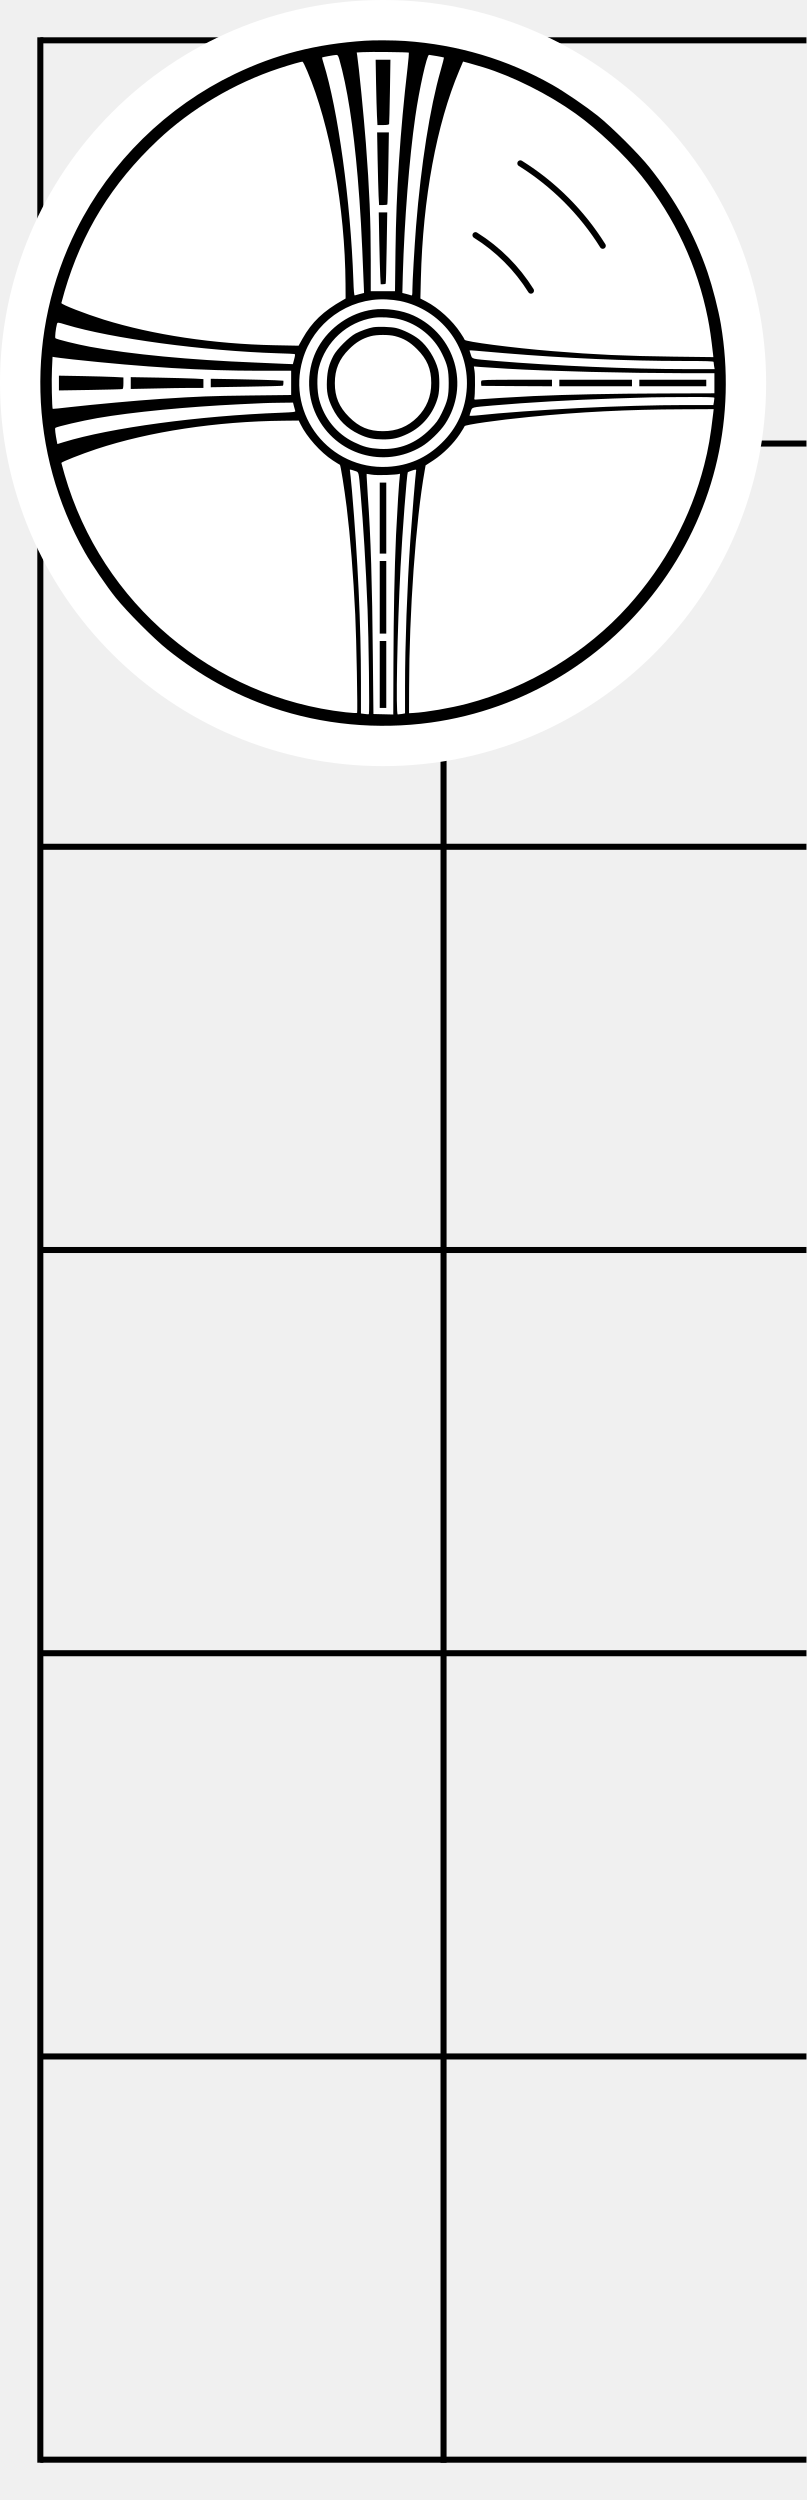
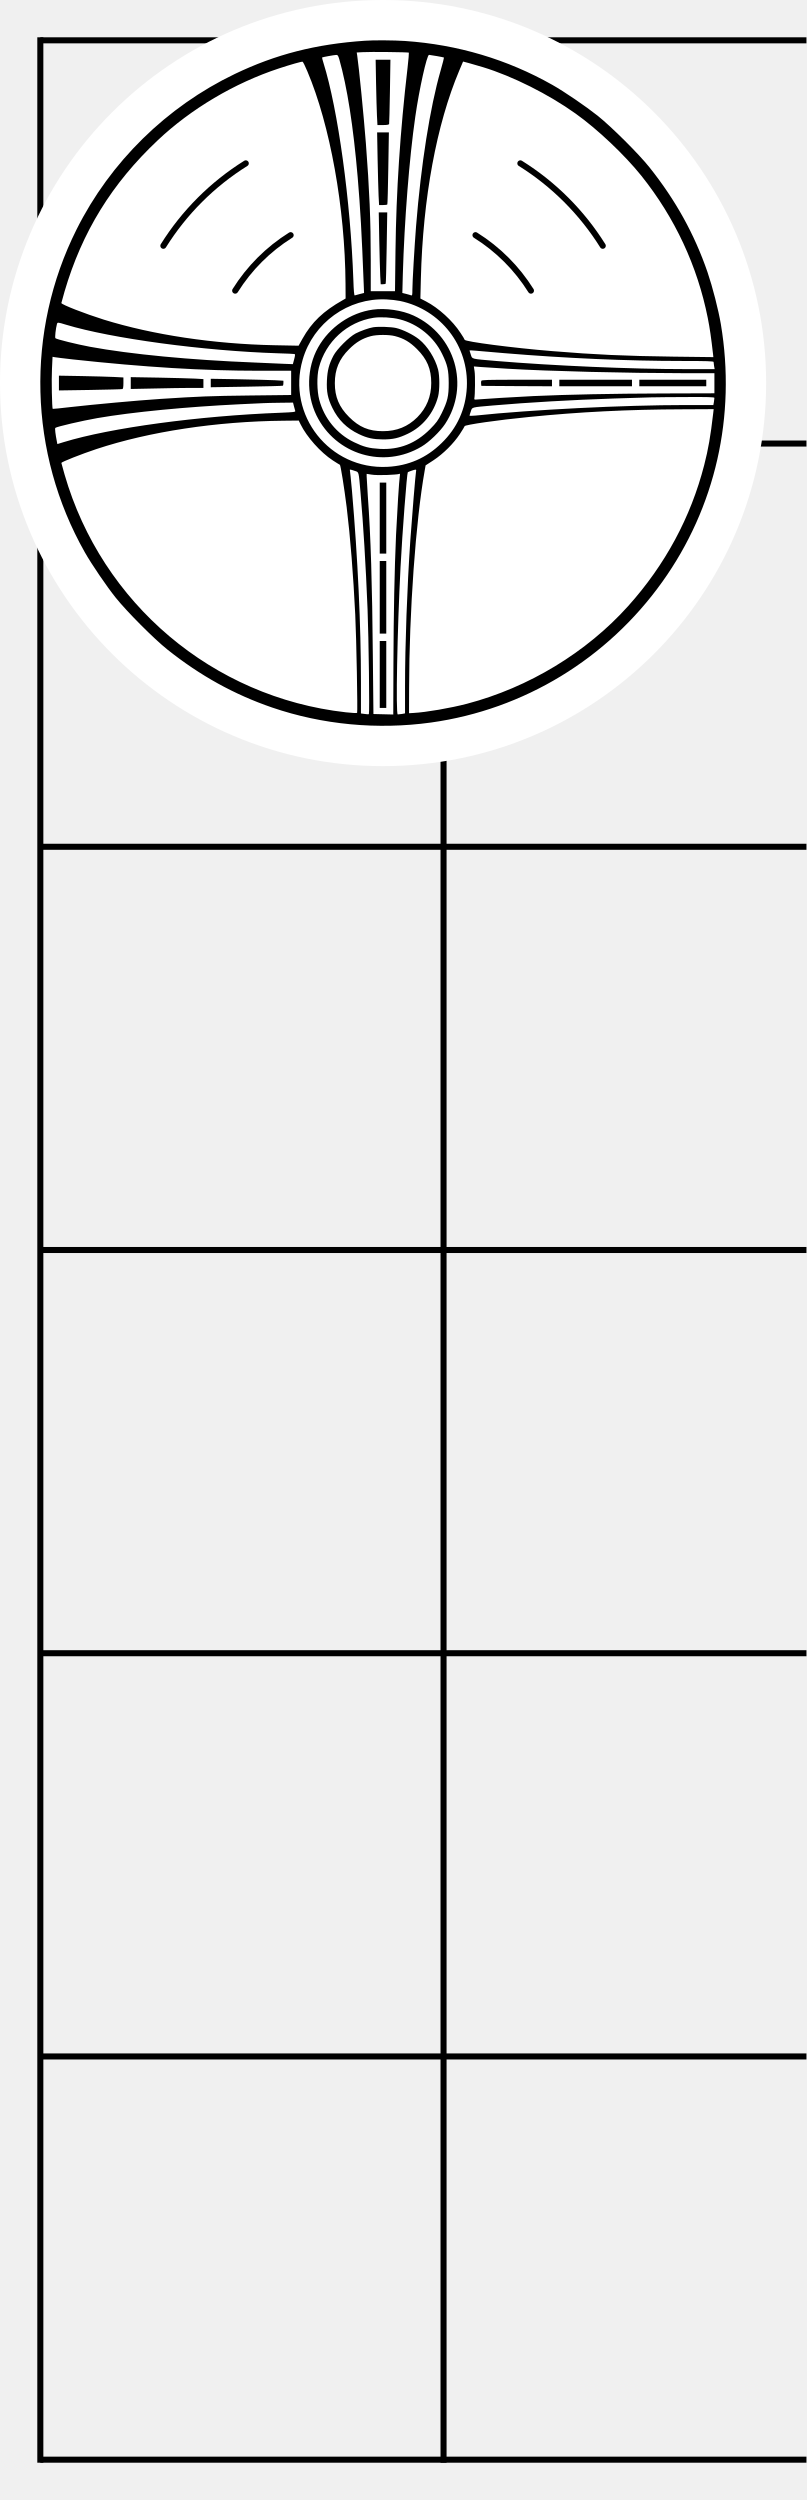
<svg xmlns="http://www.w3.org/2000/svg" xmlns:xlink="http://www.w3.org/1999/xlink" width="200mm" height="620mm" viewBox="0 0 200 620" version="1.1" id="svg8">
  <defs id="defs2" />
  <g id="layer1" transform="translate(0,323)">
    <path style="fill:none;stroke:#000000;stroke-width:1.5;stroke-linecap:butt;stroke-linejoin:miter;stroke-miterlimit:4;stroke-dasharray:none;stroke-opacity:1" d="M 10,287 H 200" id="path41" />
    <use x="0" y="0" xlink:href="#path41" id="use848" transform="translate(0,-100)" width="100%" height="100%" />
    <use x="0" y="0" xlink:href="#path41" id="use852" transform="translate(0,-200)" width="100%" height="100%" />
    <use x="0" y="0" xlink:href="#path41" id="use854" transform="translate(0,-300)" width="100%" height="100%" />
    <use x="0" y="0" xlink:href="#path41" id="use856" transform="translate(0,-400)" width="100%" height="100%" />
    <use x="0" y="0" xlink:href="#path41" id="use858" transform="translate(0,-500)" width="100%" height="100%" />
    <use x="0" y="0" xlink:href="#path41" id="use860" transform="translate(0,-600)" width="100%" height="100%" />
    <path style="fill:none;stroke:#000000;stroke-width:1.5;stroke-linecap:butt;stroke-linejoin:miter;stroke-miterlimit:4;stroke-dasharray:none;stroke-opacity:1" d="m 10,-313.75 v 601.5" id="path862" />
    <use x="0" y="0" xlink:href="#path862" id="use864" transform="translate(100)" width="100%" height="100%" />
    <circle style="opacity:1;fill:#ffffff;fill-opacity:1;fill-rule:nonzero;stroke:none;stroke-width:2;stroke-linecap:round;stroke-linejoin:round;stroke-miterlimit:4;stroke-dasharray:none;stroke-dashoffset:0;stroke-opacity:1;paint-order:markers stroke fill" id="path17" cx="95" cy="-228" r="95" />
    <path id="path354" style="fill:#000000;stroke:none;stroke-width:0.035" d="m 94.175,-155.74 v 8.3 h 0.81 0.81 v -8.3 -8.3 h -0.81 -0.81 z m 0,-19.131 v 9.009 h 0.81 0.81 v -9.009 -9.009 h -0.81 -0.81 z m 0,-19.637 v 8.806 h 0.81 0.81 v -8.806 -8.806 h -0.81 -0.81 z m 64.378,-33.505 v 0.81 h 8.3 8.3 v -0.81 -0.81 h -8.3 -8.3 z m -19.84,0 v 0.81 h 9.009 9.009 v -0.81 -0.81 h -9.009 -9.009 z m -19.354,-0.526 c -0.061,0.162 -0.081,0.506 -0.041,0.769 l 0.061,0.466 8.766,0.061 8.746,0.04 v -0.81 -0.81 h -8.705 c -7.369,0 -8.725,0.041 -8.827,0.283 z m -67.091,0.526 v 1.053 l 8.867,-0.142 c 4.859,-0.081 8.908,-0.182 9.009,-0.243 0.081,-0.041 0.142,-0.344 0.142,-0.668 v -0.567 l -2.065,-0.121 c -1.154,-0.061 -5.203,-0.162 -9.009,-0.243 l -6.944,-0.121 z m -19.84,0.02 v 1.458 l 5.932,-0.121 c 3.239,-0.081 7.308,-0.142 9.009,-0.142 h 3.077 v -1.093 -1.093 l -2.065,-0.121 c -1.154,-0.061 -5.203,-0.162 -9.009,-0.243 l -6.944,-0.121 z m -17.815,-0.02 v 1.842 l 7.754,-0.121 c 4.251,-0.081 7.855,-0.162 7.997,-0.223 0.162,-0.041 0.243,-0.526 0.243,-1.478 v -1.397 l -2.267,-0.121 c -1.255,-0.061 -4.859,-0.162 -7.997,-0.223 l -5.729,-0.101 z m 77.942,-13.827 c -1.053,0.162 -3.178,0.931 -4.353,1.539 -1.62,0.85 -4.656,3.887 -5.507,5.507 -1.113,2.146 -1.498,3.624 -1.62,6.175 -0.121,2.814 0.202,4.413 1.356,6.782 1.458,2.976 3.583,5.081 6.579,6.499 2.065,0.992 3.543,1.296 5.972,1.316 2.49,0 3.907,-0.324 6.175,-1.417 3.685,-1.761 6.418,-5.122 7.49,-9.232 0.405,-1.599 0.405,-5.081 0,-6.681 -0.729,-2.794 -2.632,-5.81 -4.717,-7.49 -1.437,-1.154 -3.988,-2.409 -5.709,-2.814 -1.215,-0.283 -4.413,-0.385 -5.668,-0.182 z m 5.365,2.186 c 2.207,0.567 3.725,1.458 5.486,3.219 2.51,2.51 3.543,4.94 3.543,8.422 0,3.34 -1.154,6.175 -3.462,8.503 -2.348,2.328 -5.081,3.442 -8.523,3.442 -3.502,0 -5.871,-0.992 -8.402,-3.523 -2.47,-2.47 -3.523,-4.98 -3.523,-8.381 0,-3.421 1.073,-5.992 3.543,-8.442 1.721,-1.721 3.28,-2.652 5.385,-3.219 1.458,-0.385 4.454,-0.405 5.952,-0.02 z m -5.446,-6.559 c -5.547,0.749 -10.79,4.373 -13.584,9.373 -2.814,5.041 -2.976,11.56 -0.425,16.823 4.778,9.798 16.702,13.361 26.075,7.774 1.883,-1.113 4.596,-3.725 5.851,-5.628 6.195,-9.454 2.531,-22.087 -7.814,-26.865 -2.834,-1.316 -6.944,-1.923 -10.102,-1.478 z m 6.66,2.409 c 4.535,1.154 8.503,4.393 10.527,8.604 1.336,2.733 1.599,3.988 1.62,7.187 0,3.3 -0.283,4.494 -1.741,7.49 -0.911,1.822 -1.296,2.348 -2.895,3.968 -3.543,3.543 -7.592,5.142 -12.471,4.879 -2.612,-0.142 -4.008,-0.506 -6.377,-1.66 -4.251,-2.045 -7.389,-5.891 -8.624,-10.527 -0.567,-2.146 -0.628,-5.851 -0.101,-7.895 1.66,-6.499 7.025,-11.418 13.584,-12.43 1.68,-0.263 4.616,-0.101 6.478,0.385 z m -5.081,-19.698 c 0.081,3.765 0.182,7.774 0.243,8.908 l 0.121,2.085 h 0.567 c 0.324,0 0.628,-0.061 0.668,-0.162 0.061,-0.081 0.162,-4.089 0.243,-8.908 l 0.142,-8.746 h -1.053 -1.053 z m -0.405,-19.941 c 0.081,3.705 0.182,7.774 0.243,9.009 l 0.121,2.288 h 0.972 c 0.547,0 1.032,-0.061 1.073,-0.162 0.061,-0.081 0.162,-4.13 0.243,-9.009 l 0.142,-8.847 h -1.458 -1.458 z m -0.385,-18.929 c 0.061,3.219 0.162,6.863 0.223,8.098 l 0.121,2.288 h 1.397 c 0.951,0 1.437,-0.081 1.498,-0.263 0.041,-0.121 0.121,-3.765 0.202,-8.098 l 0.121,-7.835 h -1.842 -1.822 z m -2.733,-10.527 c -12.228,0.83 -22.148,3.381 -32.29,8.24 -16.924,8.118 -30.893,21.844 -39.254,38.566 -12.673,25.306 -11.904,55.45 2.065,80.088 1.64,2.895 5.405,8.442 7.652,11.236 2.774,3.462 9.535,10.244 12.835,12.876 8.138,6.478 16.52,11.114 25.933,14.353 12.471,4.272 26.176,5.567 39.436,3.725 23.038,-3.219 43.728,-15.811 57.353,-34.902 13.179,-18.443 18.321,-41.096 14.515,-63.872 -0.607,-3.583 -2.045,-9.191 -3.32,-12.936 -3.239,-9.414 -7.875,-17.795 -14.353,-25.933 -2.632,-3.32 -9.434,-10.082 -12.876,-12.835 -2.814,-2.247 -8.381,-6.053 -11.236,-7.652 -11.195,-6.337 -23.524,-10.001 -36.541,-10.892 -2.713,-0.182 -7.774,-0.223 -9.92,-0.061 z m 10.871,2.956 c 0.041,0.061 -0.101,1.721 -0.324,3.725 -1.842,15.791 -2.814,30.65 -2.996,45.409 l -0.121,10.021 h -2.996 -3.016 v -7.693 c 0,-9.819 -0.324,-17.41 -1.215,-29.051 -0.526,-6.802 -1.741,-19.03 -2.146,-21.702 l -0.121,-0.749 1.498,-0.081 c 1.863,-0.121 11.296,0 11.438,0.121 z m -17.269,1.599 c 1.964,6.903 3.482,16.52 4.575,29.314 0.668,7.976 0.992,13.665 1.498,26.642 l 0.081,2.045 -1.053,0.263 c -0.567,0.142 -1.134,0.304 -1.255,0.344 -0.142,0.061 -0.263,-1.134 -0.344,-3.786 -0.688,-19.577 -3.806,-42.331 -7.41,-53.851 -0.223,-0.709 -0.385,-1.336 -0.344,-1.377 0.101,-0.081 2.935,-0.607 3.502,-0.628 0.364,-0.02 0.486,0.162 0.749,1.032 z m 24.192,-0.749 c 0.931,0.162 1.741,0.324 1.782,0.364 0.041,0.041 -0.344,1.478 -0.83,3.219 -2.632,9.151 -4.859,23.261 -6.094,38.627 -0.385,5 -0.911,13.807 -0.911,15.771 0,1.275 -0.041,1.458 -0.324,1.356 -0.182,-0.081 -0.749,-0.223 -1.255,-0.364 l -0.911,-0.223 0.121,-4.676 c 0.385,-13.179 1.599,-28.747 3.097,-39.092 0.972,-6.762 2.854,-15.285 3.401,-15.285 0.121,0 0.992,0.142 1.923,0.304 z m -32.108,3.765 c 5.648,13.321 9.353,33.869 9.474,52.717 l 0.02,3.644 -0.668,0.385 c -4.879,2.753 -7.713,5.466 -10.021,9.576 l -0.972,1.741 -6.094,-0.121 c -14.981,-0.304 -30.023,-2.571 -42.19,-6.337 -4.656,-1.458 -10.547,-3.745 -10.547,-4.13 0,-0.081 0.364,-1.356 0.79,-2.854 4.332,-14.779 11.742,-26.784 23.099,-37.493 8.26,-7.814 19.07,-14.212 30.083,-17.835 2.895,-0.952 5.588,-1.721 5.851,-1.66 0.121,0.041 0.648,1.093 1.174,2.369 z m 43.566,-1.012 c 7.308,2.227 16.277,6.721 22.978,11.519 5.405,3.846 12.167,10.264 16.277,15.386 8.341,10.426 13.928,22.411 16.499,35.327 0.506,2.551 0.83,4.838 1.316,9.09 l 0.061,0.587 -9.839,-0.121 c -12.268,-0.162 -19.354,-0.486 -30.185,-1.377 -9.738,-0.79 -21.662,-2.348 -21.662,-2.814 0,-0.081 -0.445,-0.85 -1.012,-1.68 -1.964,-3.037 -5.486,-6.235 -8.584,-7.835 l -1.377,-0.709 0.121,-4.919 c 0.506,-20.022 3.887,-38.262 9.515,-51.603 l 0.952,-2.247 1.458,0.385 c 0.81,0.223 2.369,0.668 3.482,1.012 z m -20.569,57.98 c 10.122,2.126 17.086,11.155 16.56,21.439 -0.283,5.385 -2.389,10.062 -6.256,13.807 -3.765,3.685 -8.199,5.628 -13.442,5.891 -14.293,0.749 -25.022,-12.795 -21.014,-26.581 2.632,-9.151 11.296,-15.386 20.771,-14.941 1.073,0.041 2.591,0.223 3.381,0.385 z m -82.902,5.871 c 11.276,3.421 34.173,6.519 52.656,7.106 2.126,0.061 3.948,0.142 4.089,0.182 0.162,0.061 0.142,0.405 -0.101,1.296 l -0.324,1.215 -2.146,-0.081 c -1.174,-0.061 -4.494,-0.202 -7.389,-0.324 -15.851,-0.628 -30.711,-2.045 -40.793,-3.907 -3.239,-0.607 -8.28,-1.842 -8.563,-2.126 -0.162,-0.162 0.081,-2.409 0.385,-3.523 0.142,-0.445 0.223,-0.445 2.186,0.162 z m 108.936,7.086 c 15.123,1.255 30.266,1.923 43.89,1.923 6.134,0 7.835,0.061 7.835,0.243 0,0.142 0.061,0.607 0.121,1.012 l 0.142,0.769 h -7.065 c -13.645,0 -33.12,-0.85 -47.15,-2.024 -6.316,-0.547 -5.871,-0.425 -6.256,-1.559 -0.182,-0.526 -0.324,-0.992 -0.324,-1.032 0,-0.061 0.668,-0.041 1.478,0.041 0.79,0.081 4.11,0.364 7.329,0.628 z m -107.398,1.518 c 18.159,1.964 32.452,2.834 46.563,2.834 h 7.794 v 3.016 2.996 l -10.224,0.121 c -9.94,0.121 -12.45,0.223 -22.168,0.85 -5.83,0.385 -16.661,1.377 -22.35,2.024 -2.389,0.283 -4.373,0.486 -4.393,0.445 -0.182,-0.182 -0.324,-7.369 -0.182,-9.92 l 0.142,-2.996 0.547,0.101 c 0.283,0.061 2.207,0.283 4.272,0.526 z m 108.005,2.328 c 10.527,0.628 29.314,1.093 44.295,1.113 h 7.025 v 2.49 2.49 l -12.795,0.041 c -12.693,0.041 -23.443,0.263 -32.047,0.648 -3.907,0.182 -13.24,0.749 -14.374,0.871 -0.263,0.02 -0.385,-0.061 -0.324,-0.263 0.182,-0.81 0.243,-5.709 0.061,-6.762 l -0.182,-1.194 1.741,0.142 c 0.952,0.061 3.927,0.263 6.6,0.425 z m 51.32,7.227 c 0,0.142 -0.061,0.607 -0.121,1.012 l -0.142,0.769 h -6.903 c -15.224,0 -38.303,1.154 -52.089,2.612 -0.81,0.081 -1.478,0.081 -1.478,0.02 0,-0.081 0.142,-0.547 0.324,-1.053 0.364,-1.093 0,-0.992 5.547,-1.478 8.665,-0.749 19.556,-1.377 29.861,-1.721 8.928,-0.304 9.576,-0.324 17.775,-0.364 5.668,-0.041 7.227,0.02 7.227,0.202 z m -104.28,2.065 c 0.121,0.486 0.263,1.012 0.324,1.174 0.101,0.263 -0.425,0.324 -3.482,0.445 -20.427,0.769 -42.352,3.745 -53.932,7.288 l -1.579,0.486 -0.101,-0.526 c -0.385,-1.943 -0.547,-3.34 -0.405,-3.482 0.304,-0.304 6.701,-1.782 10.406,-2.429 8.827,-1.518 22.046,-2.794 35.428,-3.442 2.51,-0.121 5.061,-0.243 5.668,-0.263 0.607,-0.041 2.531,-0.081 4.272,-0.101 l 3.178,-0.041 z m 103.976,1.782 c -0.648,5.628 -1.215,8.887 -2.227,12.815 -3.32,12.957 -9.677,24.739 -18.848,34.962 -10.345,11.519 -24.678,20.204 -39.963,24.233 -4.11,1.073 -10.163,2.126 -13.321,2.288 l -1.073,0.061 0.02,-6.276 c 0.02,-18.787 1.66,-41.582 3.867,-53.911 l 0.223,-1.275 1.964,-1.275 c 2.45,-1.62 4.96,-4.13 6.519,-6.478 0.648,-0.992 1.194,-1.883 1.194,-1.964 0,-0.344 8.3,-1.539 15.993,-2.288 12.531,-1.255 24.597,-1.862 38.121,-1.903 l 7.652,-0.04 z m -102.336,2.693 c 1.518,3.118 4.96,6.984 7.997,8.968 0.891,0.567 1.68,1.073 1.761,1.093 0.182,0.081 1.073,5.648 1.68,10.487 0.911,7.47 1.64,16.783 2.126,26.622 0.304,6.215 0.628,24.253 0.466,24.415 -0.101,0.081 -1.336,0.02 -2.794,-0.142 -32.999,-3.705 -60.531,-26.986 -69.763,-58.993 -0.425,-1.498 -0.79,-2.794 -0.79,-2.854 0,-0.243 5.041,-2.227 8.705,-3.442 13.098,-4.332 29.78,-6.863 46.401,-7.025 l 3.765,-0.041 z m 13.422,11.56 c 1.093,0.364 0.972,-0.041 1.458,5.446 0.688,7.997 1.296,17.775 1.741,28.849 0.283,7.207 0.526,25.933 0.324,26.055 -0.081,0.041 -0.547,0.02 -1.053,-0.061 l -0.911,-0.121 v -7.733 c 0,-14.171 -0.79,-30.812 -2.227,-47.494 -0.243,-2.612 -0.466,-4.879 -0.506,-5.021 -0.121,-0.324 0.041,-0.304 1.174,0.081 z m 15.224,0.121 c -0.121,0.587 -1.012,11.216 -1.417,17.066 -0.79,11.56 -1.316,25.954 -1.316,36.258 v 6.701 l -0.749,0.142 c -0.425,0.061 -0.891,0.121 -1.053,0.121 -0.526,0 -0.121,-20.953 0.688,-36.541 0.445,-8.604 1.579,-23.302 1.802,-23.524 0.101,-0.101 1.64,-0.648 1.903,-0.648 0.162,-0.02 0.223,0.142 0.142,0.425 z m -7.288,0.911 c 1.458,-0.061 2.794,-0.162 2.996,-0.243 0.324,-0.142 0.364,-0.081 0.263,0.526 -0.162,0.931 -0.668,8.948 -0.931,14.556 -0.385,8.725 -0.607,19.415 -0.648,31.946 l -0.041,12.612 -2.47,-0.061 -2.45,-0.061 -0.142,-13.969 c -0.162,-18.342 -0.526,-30.205 -1.255,-40.165 -0.142,-2.267 -0.283,-4.413 -0.283,-4.778 v -0.648 l 1.174,0.182 c 0.628,0.121 2.348,0.162 3.786,0.101 z" />
    <path style="opacity:1;fill:none;fill-opacity:1;fill-rule:nonzero;stroke:#000000;stroke-width:1.5;stroke-linecap:round;stroke-linejoin:round;stroke-miterlimit:4;stroke-dasharray:none;stroke-dashoffset:0;stroke-opacity:1;paint-order:markers stroke fill" id="path972" d="m 117.919,-264.678 a 43.25,43.25 0 0 1 13.759,13.759" />
    <path id="circle974" style="opacity:1;fill:none;fill-opacity:1;fill-rule:nonzero;stroke:#000000;stroke-width:1.5;stroke-linecap:round;stroke-linejoin:round;stroke-miterlimit:4;stroke-dasharray:none;stroke-dashoffset:0;stroke-opacity:1;paint-order:markers stroke fill" d="m 129.047,-282.487 a 64.25,64.25 0 0 1 20.44,20.44" />
+     <path d="m 58.322,-250.919 a 43.25,43.25 0 0 1 13.759,-13.759" id="path1019" style="opacity:1;fill:none;fill-opacity:1;fill-rule:nonzero;stroke:#000000;stroke-width:1.5;stroke-linecap:round;stroke-linejoin:round;stroke-miterlimit:4;stroke-dasharray:none;stroke-dashoffset:0;stroke-opacity:1;paint-order:markers stroke fill" />
+     <path d="m 40.513,-262.047 a 64.25,64.25 0 0 1 20.44,-20.44" style="opacity:1;fill:none;fill-opacity:1;fill-rule:nonzero;stroke:#000000;stroke-width:1.5;stroke-linecap:round;stroke-linejoin:round;stroke-miterlimit:4;stroke-dasharray:none;stroke-dashoffset:0;stroke-opacity:1;paint-order:markers stroke fill" id="path1021" />
  </g>
</svg>
